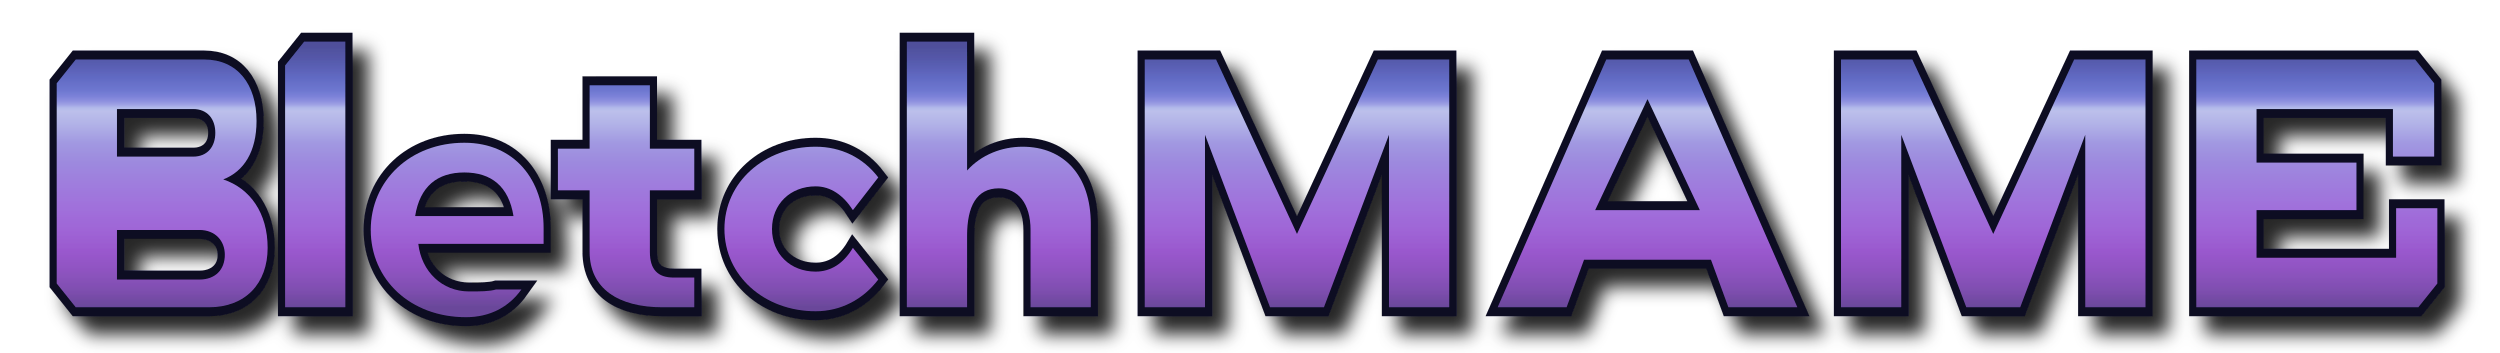
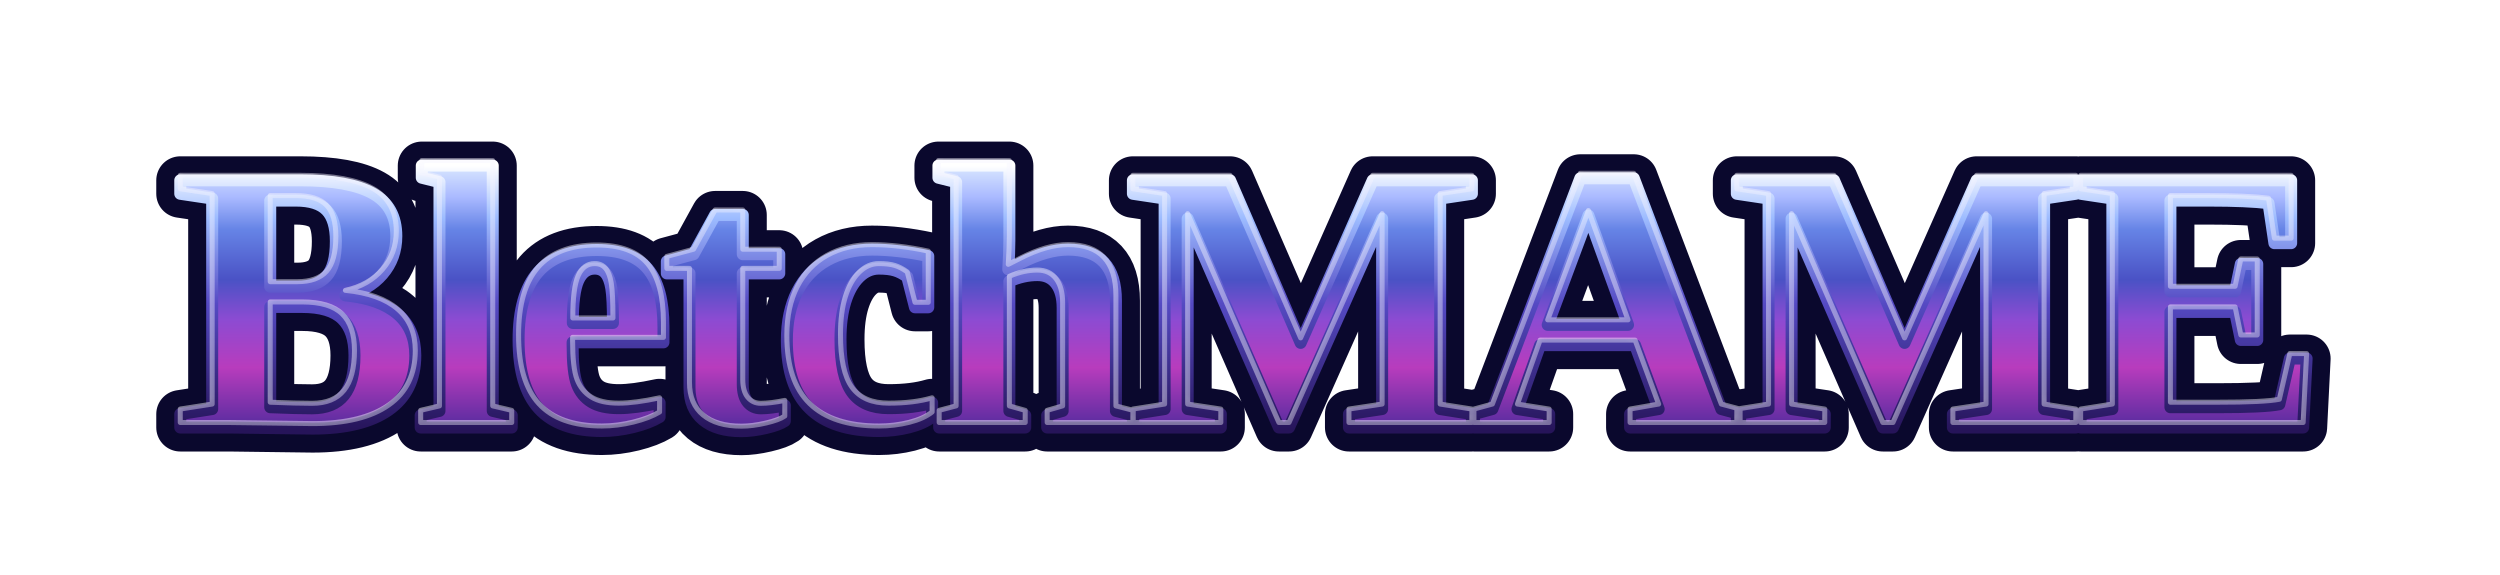
- <svg xmlns="http://www.w3.org/2000/svg" viewBox="-46 -60 2522 356">
+ <svg xmlns="http://www.w3.org/2000/svg" viewBox="0 0 1000 230" role="img" aria-labelledby="title desc">
  <defs>
-     <linearGradient id="chrome0" gradientUnits="userSpaceOnUse" x1="0" y1="-14" x2="0" y2="250">
-       <stop offset="0.000" stop-color="#4F4F9B" />
-       <stop offset="0.029" stop-color="#5254A3" />
-       <stop offset="0.058" stop-color="#565AAC" />
-       <stop offset="0.087" stop-color="#5B61B6" />
-       <stop offset="0.116" stop-color="#6068C1" />
-       <stop offset="0.145" stop-color="#6770C9" />
-       <stop offset="0.174" stop-color="#6F78D1" />
-       <stop offset="0.194" stop-color="#7C82D8" />
-       <stop offset="0.211" stop-color="#8C8FDE" />
-       <stop offset="0.225" stop-color="#9EA1E4" />
-       <stop offset="0.238" stop-color="#B2BAEA" />
-       <stop offset="0.250" stop-color="#BCC0EB" />
-       <stop offset="0.307" stop-color="#B0B0E7" />
-       <stop offset="0.373" stop-color="#A198E1" />
-       <stop offset="0.449" stop-color="#9D89DE" />
-       <stop offset="0.535" stop-color="#9F7CDD" />
-       <stop offset="0.620" stop-color="#A070DB" />
-       <stop offset="0.706" stop-color="#9F65D6" />
-       <stop offset="0.782" stop-color="#9A59CE" />
-       <stop offset="0.858" stop-color="#8F53C1" />
-       <stop offset="0.934" stop-color="#7F4FB0" />
-       <stop offset="1.000" stop-color="#6A479A" />
+     <linearGradient id="wordmark-gradient" x1="0" y1="0" x2="0" y2="1">
+       <stop offset="0" stop-color="#d9e7ff" />
+       <stop offset=".12" stop-color="#a9b9ff" />
+       <stop offset=".24" stop-color="#6684e6" />
+       <stop offset=".43" stop-color="#4a52c5" />
+       <stop offset=".58" stop-color="#8c4bd2" />
+       <stop offset=".76" stop-color="#b83cbd" />
+       <stop offset="1" stop-color="#512b9d" />
    </linearGradient>
-     <linearGradient id="shade" gradientUnits="userSpaceOnUse" x1="0" y1="-14" x2="0" y2="250">
-       <stop offset="0" stop-color="#221E42" />
-       <stop offset="1" stop-color="#141028" />
+     <linearGradient id="rim-gradient" x1="0" y1="0" x2="0" y2="1">
+       <stop offset="0" stop-color="#ffffff" />
+       <stop offset=".2" stop-color="#9cbbff" />
+       <stop offset=".52" stop-color="#554ac3" />
+       <stop offset="1" stop-color="#261459" />
    </linearGradient>
-     <filter id="soft" x="-15%" y="-15%" width="135%" height="135%" color-interpolation-filters="sRGB">
-       <feDropShadow dx="16" dy="18" stdDeviation="9" flood-color="#000000" flood-opacity="0.85" />
+     <filter id="highlight" x="-10%" y="-20%" width="125%" height="145%">
+       <feGaussianBlur in="SourceAlpha" stdDeviation="1.5" result="blur" />
+       <feSpecularLighting in="blur" surfaceScale="3" specularConstant=".55" specularExponent="18" lighting-color="#ffffff" result="light">
+         <feDistantLight azimuth="225" elevation="55" />
+       </feSpecularLighting>
+       <feComposite in="light" in2="SourceAlpha" operator="in" result="shine" />
+       <feMerge>
+         <feMergeNode in="SourceGraphic" />
+         <feMergeNode in="shine" />
+       </feMerge>
    </filter>
-     <g id="line0" fill-rule="evenodd" transform="translate(0.0,0) scale(0.8,1)">
-       <path d="M 38 0 L 200 0 C 242 0 266 25 266 62 C 266 93 250 113 224 121 C 258 130 280 155 280 190 C 280 226 252 250 206 250 L 38 250 L 14 226 L 14 24 Z M 90 50 L 186 50 C 204 50 214 60 214 74 C 214 88 204 98 186 98 L 90 98 Z M 90 172 L 194 172 C 214 172 226 183 226 197 C 226 212 214 222 194 222 L 90 222 Z" transform="translate(0.0,0)" />
-       <path d="M 38 -18 L 90 -18 L 90 250 L 14 250 L 14 6 Z" transform="translate(288.0,0)" />
-       <path d="M 246 170 L 246 186 L 88 186 C 92 214 118 234 152 234 C 166 234 178 234 186 232 L 218 232 C 202 250 178 260 148 260 C 78 260 28 222 28 172 C 28 122 78 84 146 84 C 210 84 246 122 246 170 Z M 84 158 L 208 158 C 202 128 180 114 146 114 C 112 114 90 128 84 158 Z" transform="translate(382.0,0)" />
-       <path d="M 40 26 L 116 26 L 116 90 L 172 90 L 172 132 L 116 132 L 116 194 C 116 212 126 220 146 220 L 172 220 L 172 250 L 132 250 C 76 250 40 231 40 194 L 40 132 L 0 132 L 0 90 L 40 90 Z" transform="translate(646.0,0)" />
-       <path d="M 226 222 C 207 242 179 254 147 254 C 82 254 32 218 32 171 C 32 124 82 88 147 88 C 179 88 207 99 226 119 L 194 152 C 182 137 166 128 147 128 C 115 128 92 146 92 171 C 92 196 115 214 147 214 C 166 214 182 206 194 190 Z" transform="translate(824.0,0)" />
-       <path d="M 14 -18 L 90 -18 L 90 112 C 108 96 134 88 160 88 C 212 88 246 117 246 166 L 246 250 L 170 250 L 170 172 C 170 145 154 130 130 130 C 102 130 90 148 90 178 L 90 250 L 14 250 Z" transform="translate(1072.0,0)" />
-       <path d="M 14 0 L 104 0 L 206 176 L 308 0 L 398 0 L 398 250 L 322 250 L 322 76 L 240 250 L 172 250 L 90 76 L 90 250 L 14 250 Z" transform="translate(1372.0,0)" />
-       <path d="M 152 0 L 256 0 L 393 250 L 306 250 L 284 202 L 124 202 L 102 250 L 15 250 Z M 138 152 L 270 152 L 204 40 Z" transform="translate(1816.0,0)" />
-       <path d="M 14 0 L 104 0 L 206 176 L 308 0 L 398 0 L 398 250 L 322 250 L 322 76 L 240 250 L 172 250 L 90 76 L 90 250 L 14 250 Z" transform="translate(2250.0,0)" />
-       <path d="M 14 0 L 290 0 L 314 24 L 314 98 L 262 98 L 262 50 L 90 50 L 90 104 L 216 104 L 216 152 L 90 152 L 90 200 L 266 200 L 266 150 L 318 150 L 318 226 L 294 250 L 14 250 Z" transform="translate(2698.0,0)" />
-     </g>
+     <text id="wordmark" x="500" y="171" text-anchor="middle" font-family="Librestile, Georgia, 'Times New Roman', serif" font-size="151" font-weight="900" letter-spacing="-5">BletchMAME</text>
  </defs>
-   <g filter="url(#soft)">
-     <use href="#line0" fill="none" stroke="#0B0B22" stroke-width="18" stroke-linejoin="miter" stroke-miterlimit="4" />
-     <use href="#line0" fill="url(#chrome0)" />
+   <g>
+     <use href="#wordmark" fill="url(#wordmark-gradient)" stroke="#0a082d" stroke-width="19.2" stroke-linejoin="round" paint-order="stroke" />
+     <use href="#wordmark" fill="none" stroke="url(#rim-gradient)" stroke-width="4.8" stroke-linejoin="round" />
+     <use href="#wordmark" transform="translate(0 -2)" fill="none" stroke="#f4f3ff" stroke-opacity=".38" stroke-width="2" stroke-linejoin="round" filter="url(#highlight)" />
  </g>
</svg>
